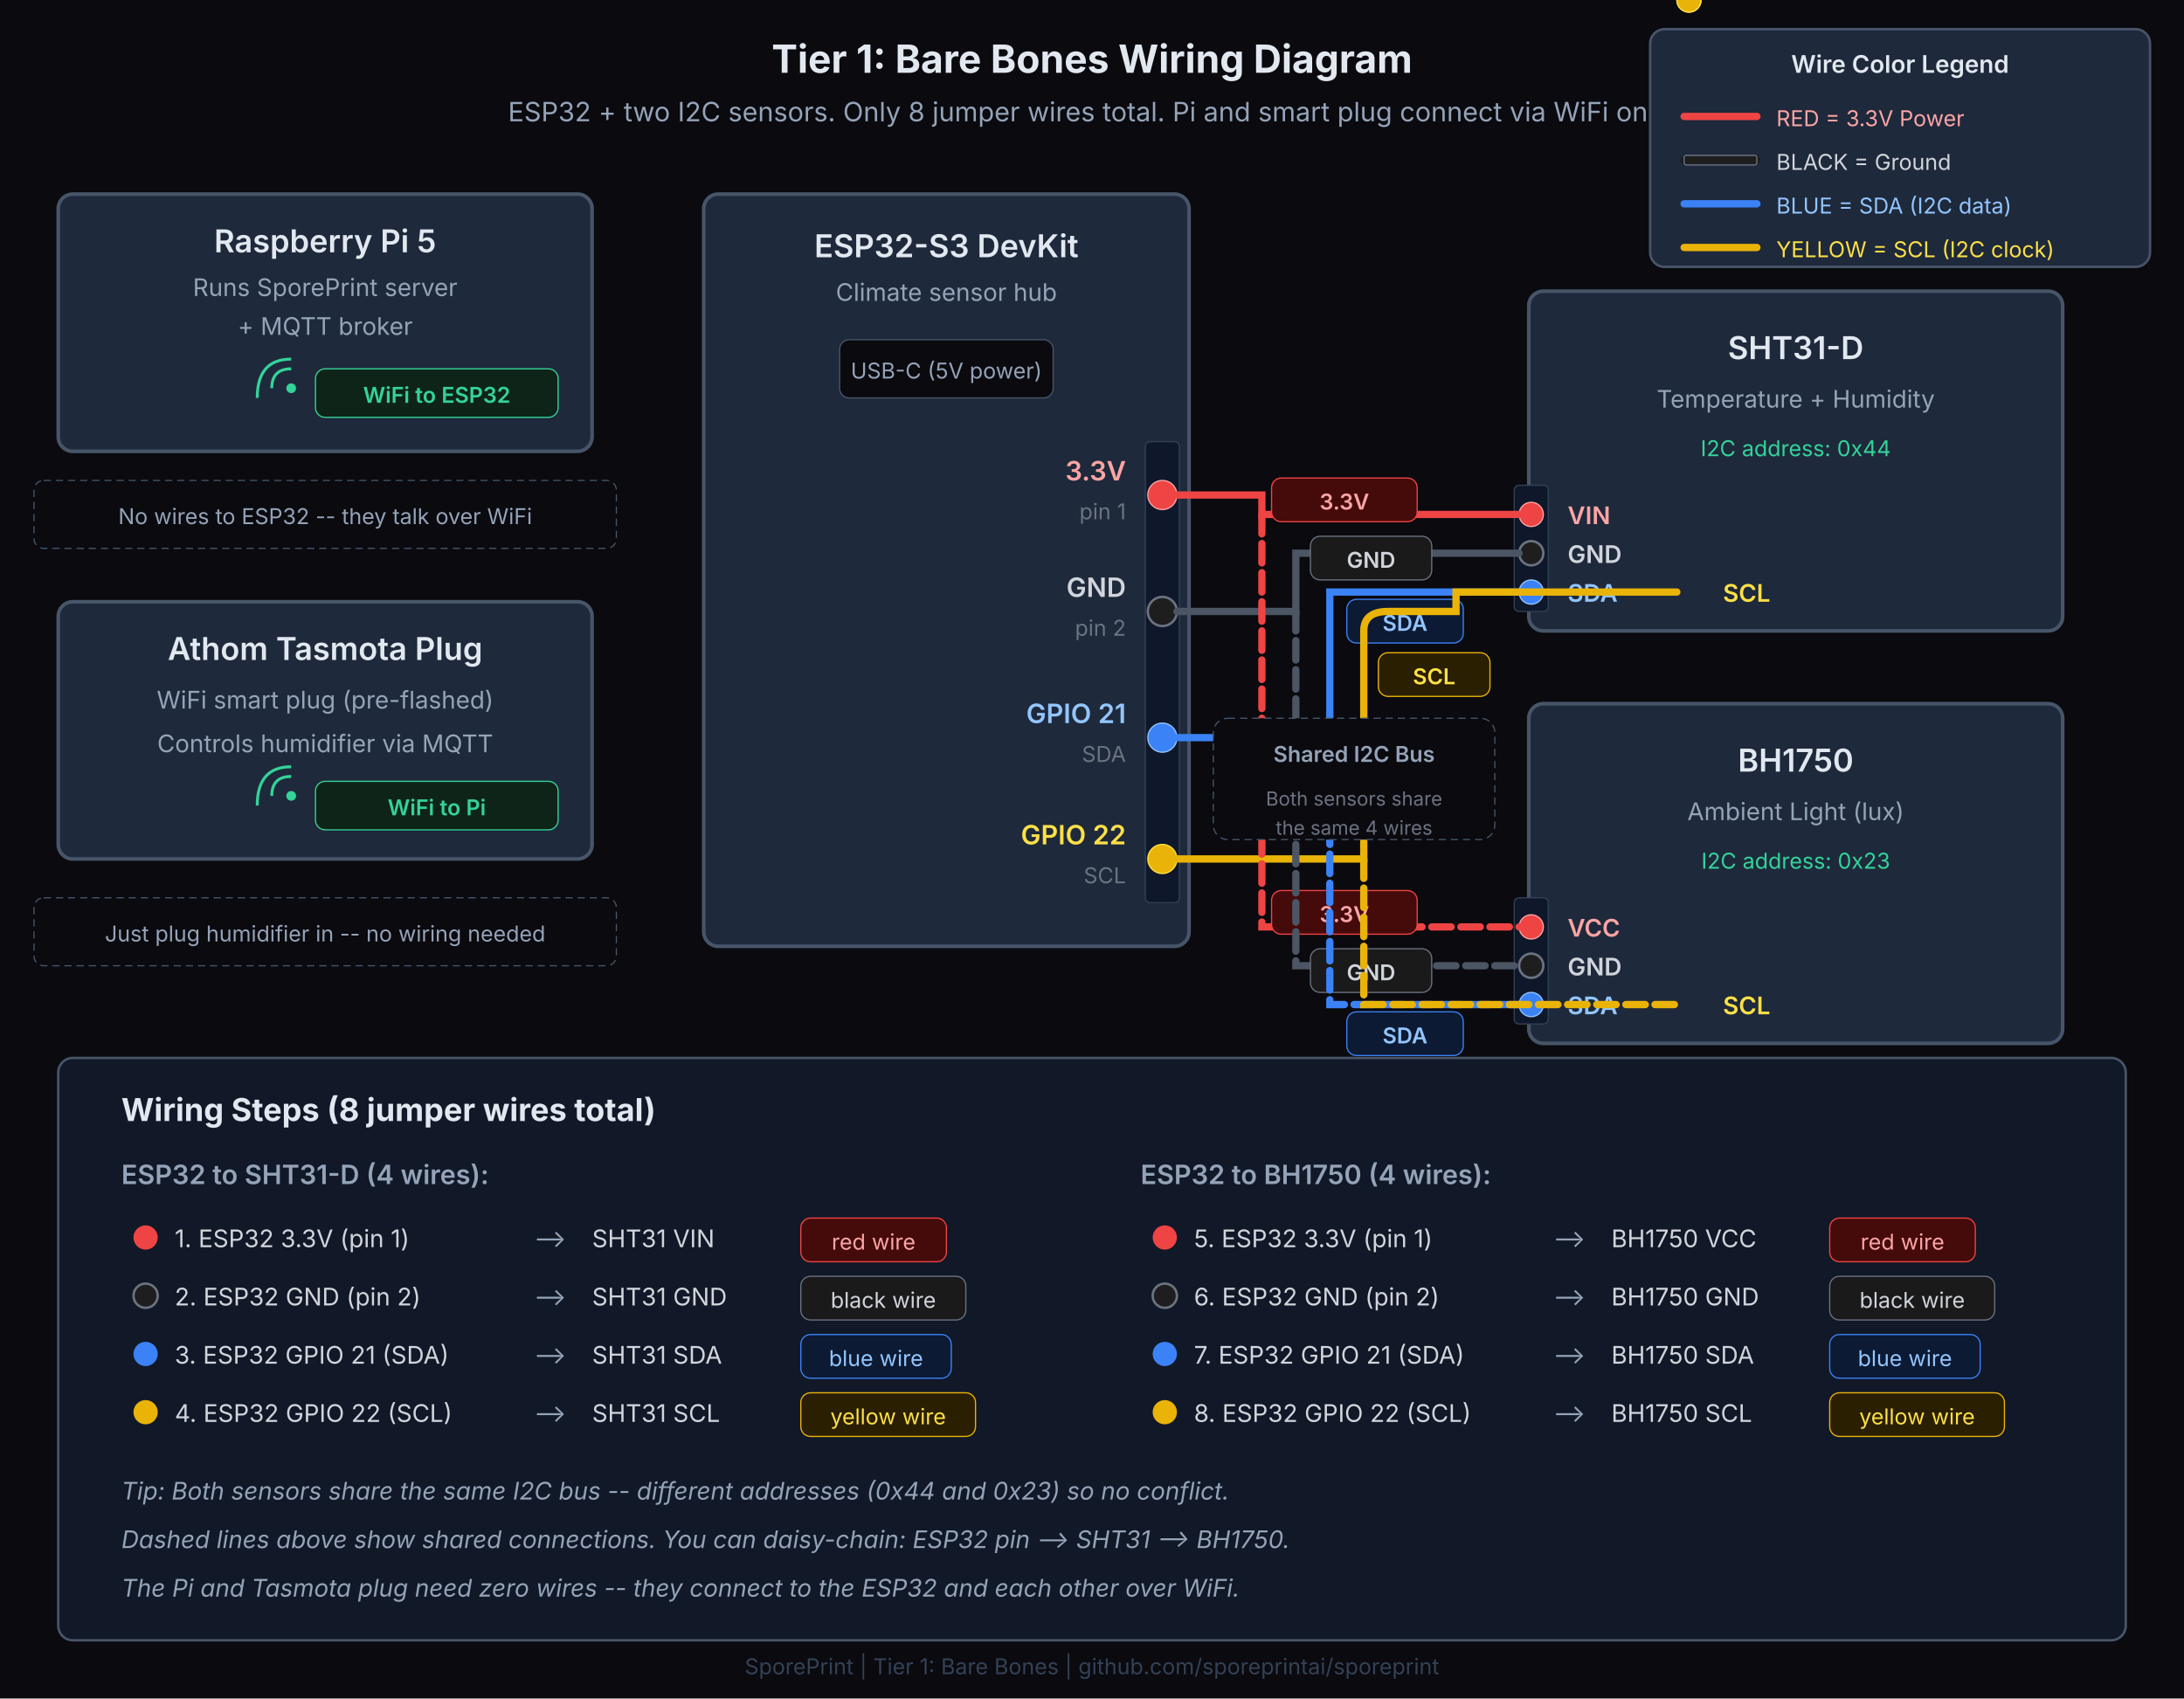
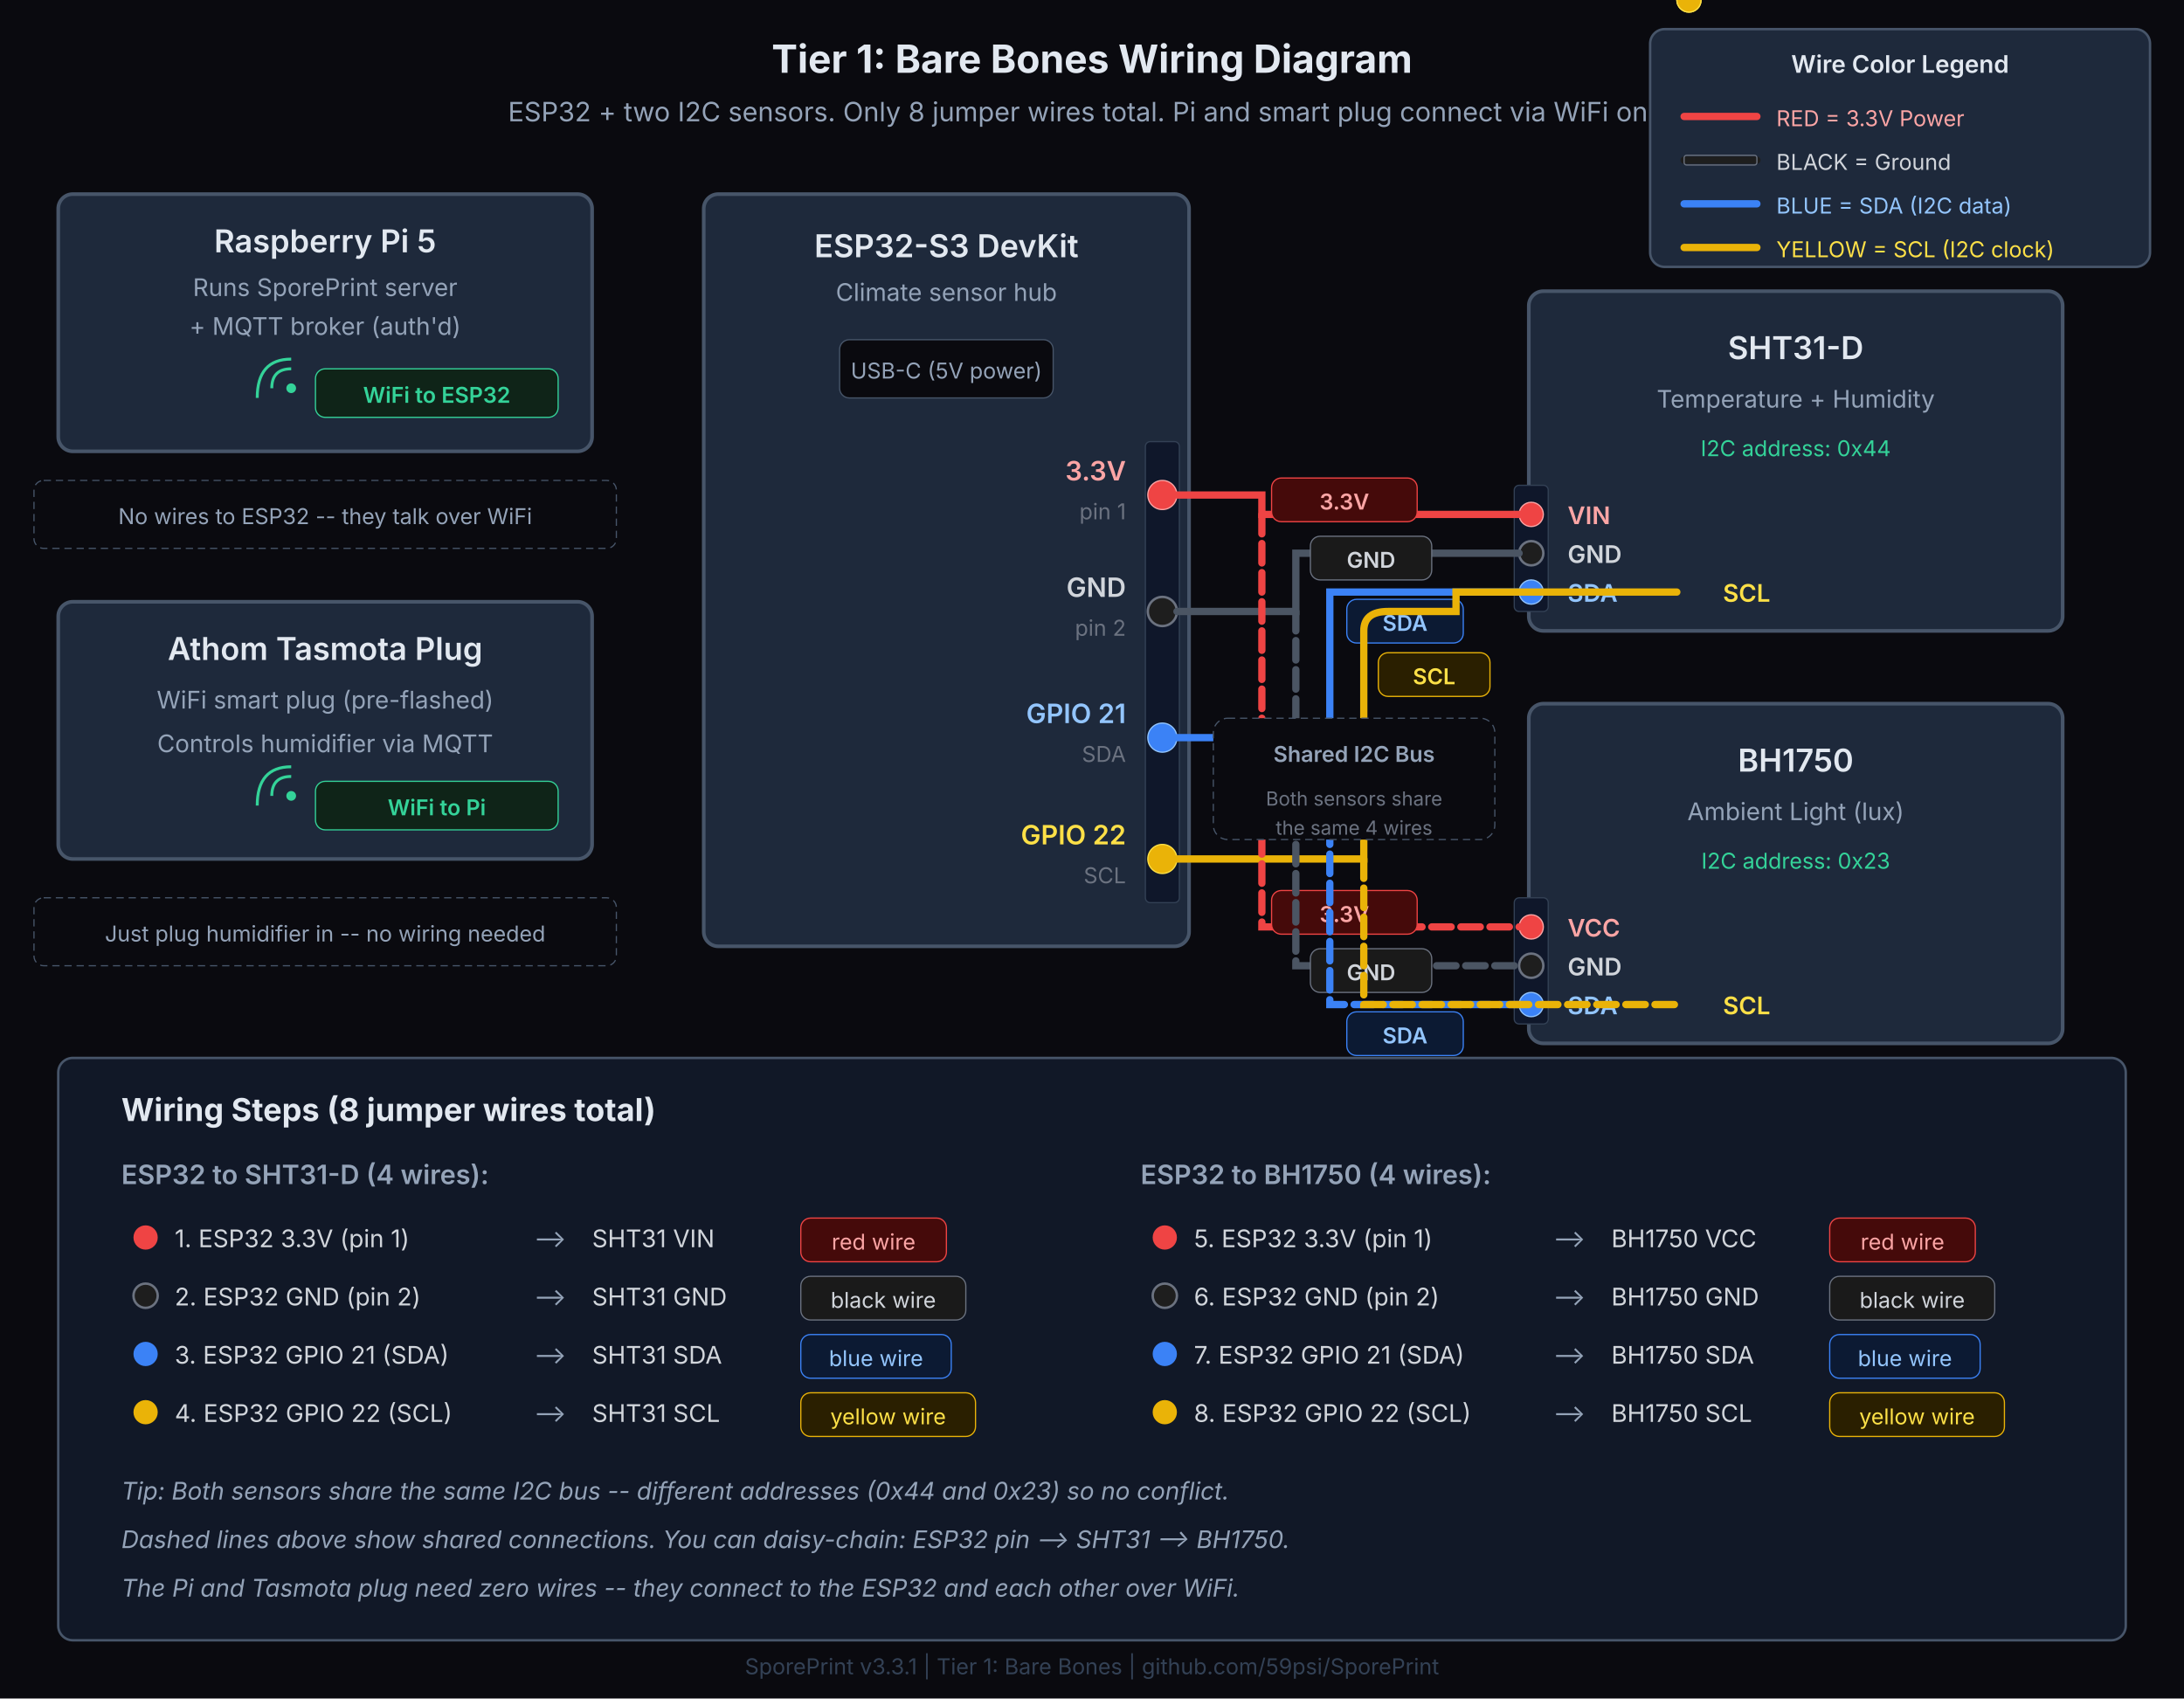
<svg xmlns="http://www.w3.org/2000/svg" viewBox="0 0 900 700" width="900" height="700">
  <rect width="900" height="700" fill="#0a0a0f" />
  <text x="450" y="30" text-anchor="middle" fill="#e2e8f0" font-family="system-ui, -apple-system, sans-serif" font-size="16" font-weight="700">Tier 1: Bare Bones Wiring Diagram</text>
  <text x="450" y="50" text-anchor="middle" fill="#94a3b8" font-family="system-ui, -apple-system, sans-serif" font-size="11">ESP32 + two I2C sensors. Only 8 jumper wires total. Pi and smart plug connect via WiFi only.</text>
  <rect x="680" y="12" width="206" height="98" rx="6" fill="#1e293b" stroke="#475569" stroke-width="1" />
  <text x="783" y="30" text-anchor="middle" fill="#e2e8f0" font-family="system-ui, -apple-system, sans-serif" font-size="10" font-weight="600">Wire Color Legend</text>
  <line x1="694" y1="48" x2="724" y2="48" stroke="#ef4444" stroke-width="3" stroke-linecap="round" />
  <text x="732" y="52" fill="#fca5a5" font-family="system-ui, -apple-system, sans-serif" font-size="9">RED = 3.3V Power</text>
  <line x1="694" y1="66" x2="724" y2="66" stroke="#1e1e1e" stroke-width="3" stroke-linecap="round" />
  <rect x="694" y="64" width="30" height="4" rx="1" fill="none" stroke="#6b7280" stroke-width="0.5" />
  <text x="732" y="70" fill="#d1d5db" font-family="system-ui, -apple-system, sans-serif" font-size="9">BLACK = Ground</text>
  <line x1="694" y1="84" x2="724" y2="84" stroke="#3b82f6" stroke-width="3" stroke-linecap="round" />
  <text x="732" y="88" fill="#93c5fd" font-family="system-ui, -apple-system, sans-serif" font-size="9">BLUE = SDA (I2C data)</text>
  <line x1="694" y1="102" x2="724" y2="102" stroke="#eab308" stroke-width="3" stroke-linecap="round" />
  <text x="732" y="106" fill="#fde047" font-family="system-ui, -apple-system, sans-serif" font-size="9">YELLOW = SCL (I2C clock)</text>
  <rect x="24" y="80" width="220" height="106" rx="6" fill="#1e293b" stroke="#475569" stroke-width="1.5" />
  <text x="134" y="104" text-anchor="middle" fill="#e2e8f0" font-family="system-ui, -apple-system, sans-serif" font-size="13" font-weight="600">Raspberry Pi 5</text>
  <text x="134" y="122" text-anchor="middle" fill="#94a3b8" font-family="system-ui, -apple-system, sans-serif" font-size="10">Runs SporePrint server</text>
-   <text x="134" y="138" text-anchor="middle" fill="#94a3b8" font-family="system-ui, -apple-system, sans-serif" font-size="10">+ MQTT broker</text>
+   <text x="134" y="138" text-anchor="middle" fill="#94a3b8" font-family="system-ui, -apple-system, sans-serif" font-size="10">+ MQTT broker (auth'd)</text>
  <path d="M 112 160 Q 112 152 120 152" fill="none" stroke="#34d399" stroke-width="1.2" />
  <path d="M 106 164 Q 106 148 120 148" fill="none" stroke="#34d399" stroke-width="1.2" />
  <circle cx="120" cy="160" r="2" fill="#34d399" />
  <rect x="130" y="152" width="100" height="20" rx="4" fill="#0f2418" stroke="#34d399" stroke-width="0.5" />
  <text x="180" y="166" text-anchor="middle" fill="#34d399" font-family="system-ui, -apple-system, sans-serif" font-size="9" font-weight="600">WiFi to ESP32</text>
  <rect x="14" y="198" width="240" height="28" rx="4" fill="#0a0a0f" stroke="#475569" stroke-width="0.5" stroke-dasharray="3,2" />
  <text x="134" y="216" text-anchor="middle" fill="#94a3b8" font-family="system-ui, -apple-system, sans-serif" font-size="9">No wires to ESP32 -- they talk over WiFi</text>
  <rect x="24" y="248" width="220" height="106" rx="6" fill="#1e293b" stroke="#475569" stroke-width="1.5" />
  <text x="134" y="272" text-anchor="middle" fill="#e2e8f0" font-family="system-ui, -apple-system, sans-serif" font-size="13" font-weight="600">Athom Tasmota Plug</text>
  <text x="134" y="292" text-anchor="middle" fill="#94a3b8" font-family="system-ui, -apple-system, sans-serif" font-size="10">WiFi smart plug (pre-flashed)</text>
  <text x="134" y="310" text-anchor="middle" fill="#94a3b8" font-family="system-ui, -apple-system, sans-serif" font-size="10">Controls humidifier via MQTT</text>
  <path d="M 112 328 Q 112 320 120 320" fill="none" stroke="#34d399" stroke-width="1.2" />
  <path d="M 106 332 Q 106 316 120 316" fill="none" stroke="#34d399" stroke-width="1.2" />
  <circle cx="120" cy="328" r="2" fill="#34d399" />
  <rect x="130" y="322" width="100" height="20" rx="4" fill="#0f2418" stroke="#34d399" stroke-width="0.5" />
  <text x="180" y="336" text-anchor="middle" fill="#34d399" font-family="system-ui, -apple-system, sans-serif" font-size="9" font-weight="600">WiFi to Pi</text>
  <rect x="14" y="370" width="240" height="28" rx="4" fill="#0a0a0f" stroke="#475569" stroke-width="0.5" stroke-dasharray="3,2" />
  <text x="134" y="388" text-anchor="middle" fill="#94a3b8" font-family="system-ui, -apple-system, sans-serif" font-size="9">Just plug humidifier in -- no wiring needed</text>
  <rect x="290" y="80" width="200" height="310" rx="6" fill="#1e293b" stroke="#475569" stroke-width="1.5" />
  <text x="390" y="106" text-anchor="middle" fill="#e2e8f0" font-family="system-ui, -apple-system, sans-serif" font-size="13" font-weight="600">ESP32-S3 DevKit</text>
  <text x="390" y="124" text-anchor="middle" fill="#94a3b8" font-family="system-ui, -apple-system, sans-serif" font-size="10">Climate sensor hub</text>
  <rect x="346" y="140" width="88" height="24" rx="4" fill="#0a0a0f" stroke="#475569" stroke-width="0.5" />
  <text x="390" y="156" text-anchor="middle" fill="#94a3b8" font-family="system-ui, -apple-system, sans-serif" font-size="9">USB-C (5V power)</text>
  <rect x="472" y="182" width="14" height="190" rx="2" fill="#0f172a" stroke="#334155" stroke-width="0.5" />
  <circle cx="479" cy="204" r="6" fill="#ef4444" stroke="#fca5a5" stroke-width="0.5" />
  <text x="464" y="198" text-anchor="end" fill="#fca5a5" font-family="system-ui, -apple-system, sans-serif" font-size="11" font-weight="600">3.3V</text>
  <text x="464" y="214" text-anchor="end" fill="#6b7280" font-family="system-ui, -apple-system, sans-serif" font-size="9">pin 1</text>
  <circle cx="479" cy="252" r="6" fill="#1e1e1e" stroke="#6b7280" stroke-width="1" />
  <text x="464" y="246" text-anchor="end" fill="#d1d5db" font-family="system-ui, -apple-system, sans-serif" font-size="11" font-weight="600">GND</text>
  <text x="464" y="262" text-anchor="end" fill="#6b7280" font-family="system-ui, -apple-system, sans-serif" font-size="9">pin 2</text>
  <circle cx="479" cy="304" r="6" fill="#3b82f6" stroke="#93c5fd" stroke-width="0.5" />
  <text x="464" y="298" text-anchor="end" fill="#93c5fd" font-family="system-ui, -apple-system, sans-serif" font-size="11" font-weight="600">GPIO 21</text>
  <text x="464" y="314" text-anchor="end" fill="#6b7280" font-family="system-ui, -apple-system, sans-serif" font-size="9">SDA</text>
  <circle cx="479" cy="354" r="6" fill="#eab308" stroke="#fde047" stroke-width="0.5" />
  <text x="464" y="348" text-anchor="end" fill="#fde047" font-family="system-ui, -apple-system, sans-serif" font-size="11" font-weight="600">GPIO 22</text>
  <text x="464" y="364" text-anchor="end" fill="#6b7280" font-family="system-ui, -apple-system, sans-serif" font-size="9">SCL</text>
  <rect x="630" y="120" width="220" height="140" rx="6" fill="#1e293b" stroke="#475569" stroke-width="1.5" />
  <text x="740" y="148" text-anchor="middle" fill="#e2e8f0" font-family="system-ui, -apple-system, sans-serif" font-size="13" font-weight="600">SHT31-D</text>
  <text x="740" y="168" text-anchor="middle" fill="#94a3b8" font-family="system-ui, -apple-system, sans-serif" font-size="10">Temperature + Humidity</text>
  <text x="740" y="188" text-anchor="middle" fill="#34d399" font-family="system-ui, -apple-system, sans-serif" font-size="9">I2C address: 0x44</text>
  <rect x="624" y="200" width="14" height="52" rx="2" fill="#0f172a" stroke="#334155" stroke-width="0.5" />
  <circle cx="631" cy="212" r="5" fill="#ef4444" stroke="#fca5a5" stroke-width="0.5" />
  <text x="646" y="216" fill="#fca5a5" font-family="system-ui, -apple-system, sans-serif" font-size="10" font-weight="600">VIN</text>
  <circle cx="631" cy="228" r="5" fill="#1e1e1e" stroke="#6b7280" stroke-width="1" />
  <text x="646" y="232" fill="#d1d5db" font-family="system-ui, -apple-system, sans-serif" font-size="10" font-weight="600">GND</text>
  <circle cx="631" cy="244" r="5" fill="#3b82f6" stroke="#93c5fd" stroke-width="0.5" />
  <text x="646" y="248" fill="#93c5fd" font-family="system-ui, -apple-system, sans-serif" font-size="10" font-weight="600">SDA</text>
  <rect x="630" y="290" width="220" height="140" rx="6" fill="#1e293b" stroke="#475569" stroke-width="1.5" />
  <text x="740" y="318" text-anchor="middle" fill="#e2e8f0" font-family="system-ui, -apple-system, sans-serif" font-size="13" font-weight="600">BH1750</text>
  <text x="740" y="338" text-anchor="middle" fill="#94a3b8" font-family="system-ui, -apple-system, sans-serif" font-size="10">Ambient Light (lux)</text>
  <text x="740" y="358" text-anchor="middle" fill="#34d399" font-family="system-ui, -apple-system, sans-serif" font-size="9">I2C address: 0x23</text>
  <rect x="624" y="370" width="14" height="52" rx="2" fill="#0f172a" stroke="#334155" stroke-width="0.5" />
  <circle cx="631" cy="382" r="5" fill="#ef4444" stroke="#fca5a5" stroke-width="0.5" />
  <text x="646" y="386" fill="#fca5a5" font-family="system-ui, -apple-system, sans-serif" font-size="10" font-weight="600">VCC</text>
  <circle cx="631" cy="398" r="5" fill="#1e1e1e" stroke="#6b7280" stroke-width="1" />
  <text x="646" y="402" fill="#d1d5db" font-family="system-ui, -apple-system, sans-serif" font-size="10" font-weight="600">GND</text>
  <circle cx="631" cy="414" r="5" fill="#3b82f6" stroke="#93c5fd" stroke-width="0.5" />
  <text x="646" y="418" fill="#93c5fd" font-family="system-ui, -apple-system, sans-serif" font-size="10" font-weight="600">SDA</text>
  <circle cx="696" y="244" r="5" fill="#eab308" stroke="#fde047" stroke-width="0.5" />
  <text x="710" y="248" fill="#fde047" font-family="system-ui, -apple-system, sans-serif" font-size="10" font-weight="600">SCL</text>
  <circle cx="696" y="414" r="5" fill="#eab308" stroke="#fde047" stroke-width="0.5" />
  <text x="710" y="418" fill="#fde047" font-family="system-ui, -apple-system, sans-serif" font-size="10" font-weight="600">SCL</text>
  <path d="M 485 204 L 520 204 L 520 212 L 626 212" fill="none" stroke="#ef4444" stroke-width="3" stroke-linecap="round" />
  <g>
    <rect x="524" y="197" width="60" height="18" rx="4" fill="#450a0a" stroke="#ef4444" stroke-width="0.5" />
    <text x="554" y="210" text-anchor="middle" fill="#fca5a5" font-family="system-ui, -apple-system, sans-serif" font-size="9" font-weight="600">3.3V</text>
  </g>
  <path d="M 485 252 L 534 252 L 534 228 L 626 228" fill="none" stroke="#4b5563" stroke-width="3" stroke-linecap="round" />
  <g>
    <rect x="540" y="221" width="50" height="18" rx="4" fill="#1a1a1a" stroke="#6b7280" stroke-width="0.5" />
    <text x="565" y="234" text-anchor="middle" fill="#d1d5db" font-family="system-ui, -apple-system, sans-serif" font-size="9" font-weight="600">GND</text>
  </g>
  <path d="M 485 304 L 548 304 L 548 244 L 626 244" fill="none" stroke="#3b82f6" stroke-width="3" stroke-linecap="round" />
  <g>
    <rect x="555" y="247" width="48" height="18" rx="4" fill="#0c1a33" stroke="#3b82f6" stroke-width="0.5" />
    <text x="579" y="260" text-anchor="middle" fill="#93c5fd" font-family="system-ui, -apple-system, sans-serif" font-size="9" font-weight="600">SDA</text>
  </g>
  <path d="M 485 354 L 562 354 L 562 260 Q 562 252 572 252 L 600 252 L 600 244 L 691 244" fill="none" stroke="#eab308" stroke-width="3" stroke-linecap="round" />
  <g>
    <rect x="568" y="269" width="46" height="18" rx="4" fill="#2a1f00" stroke="#eab308" stroke-width="0.5" />
    <text x="591" y="282" text-anchor="middle" fill="#fde047" font-family="system-ui, -apple-system, sans-serif" font-size="9" font-weight="600">SCL</text>
  </g>
  <path d="M 520 212 L 520 382 L 626 382" fill="none" stroke="#ef4444" stroke-width="3" stroke-linecap="round" stroke-dasharray="8,4" />
  <g>
    <rect x="524" y="367" width="60" height="18" rx="4" fill="#450a0a" stroke="#ef4444" stroke-width="0.5" />
    <text x="554" y="380" text-anchor="middle" fill="#fca5a5" font-family="system-ui, -apple-system, sans-serif" font-size="9" font-weight="600">3.3V</text>
  </g>
  <path d="M 534 252 L 534 398 L 626 398" fill="none" stroke="#4b5563" stroke-width="3" stroke-linecap="round" stroke-dasharray="8,4" />
  <g>
    <rect x="540" y="391" width="50" height="18" rx="4" fill="#1a1a1a" stroke="#6b7280" stroke-width="0.5" />
    <text x="565" y="404" text-anchor="middle" fill="#d1d5db" font-family="system-ui, -apple-system, sans-serif" font-size="9" font-weight="600">GND</text>
  </g>
  <path d="M 548 304 L 548 414 L 626 414" fill="none" stroke="#3b82f6" stroke-width="3" stroke-linecap="round" stroke-dasharray="8,4" />
  <g>
    <rect x="555" y="417" width="48" height="18" rx="4" fill="#0c1a33" stroke="#3b82f6" stroke-width="0.5" />
    <text x="579" y="430" text-anchor="middle" fill="#93c5fd" font-family="system-ui, -apple-system, sans-serif" font-size="9" font-weight="600">SDA</text>
  </g>
  <path d="M 562 354 L 562 414 L 691 414" fill="none" stroke="#eab308" stroke-width="3" stroke-linecap="round" stroke-dasharray="8,4" />
  <g>
    <rect x="568" y="440" width="46" height="18" rx="4" fill="#2a1f00" stroke="#eab308" stroke-width="0.5" />
    <text x="591" y="453" text-anchor="middle" fill="#fde047" font-family="system-ui, -apple-system, sans-serif" font-size="9" font-weight="600">SCL</text>
  </g>
  <rect x="500" y="296" width="116" height="50" rx="6" fill="#0a0a0f" stroke="#475569" stroke-width="0.5" stroke-dasharray="3,2" />
  <text x="558" y="314" text-anchor="middle" fill="#94a3b8" font-family="system-ui, -apple-system, sans-serif" font-size="9" font-weight="600">Shared I2C Bus</text>
  <text x="558" y="332" text-anchor="middle" fill="#6b7280" font-family="system-ui, -apple-system, sans-serif" font-size="8">Both sensors share</text>
  <text x="558" y="344" text-anchor="middle" fill="#6b7280" font-family="system-ui, -apple-system, sans-serif" font-size="8">the same 4 wires</text>
  <rect x="24" y="436" width="852" height="240" rx="6" fill="#111827" stroke="#475569" stroke-width="1" />
  <text x="50" y="462" fill="#e2e8f0" font-family="system-ui, -apple-system, sans-serif" font-size="13" font-weight="700">Wiring Steps (8 jumper wires total)</text>
  <text x="50" y="488" fill="#94a3b8" font-family="system-ui, -apple-system, sans-serif" font-size="11" font-weight="600">ESP32 to SHT31-D (4 wires):</text>
  <circle cx="60" cy="510" r="5" fill="#ef4444" />
  <text x="72" y="514" fill="#d1d5db" font-family="system-ui, -apple-system, sans-serif" font-size="10">1. ESP32 3.3V (pin 1)</text>
  <text x="220" y="514" fill="#94a3b8" font-family="system-ui, -apple-system, sans-serif" font-size="10">--&gt;</text>
  <text x="244" y="514" fill="#d1d5db" font-family="system-ui, -apple-system, sans-serif" font-size="10">SHT31 VIN</text>
  <rect x="330" y="502" width="60" height="18" rx="4" fill="#450a0a" stroke="#ef4444" stroke-width="0.5" />
  <text x="360" y="515" text-anchor="middle" fill="#fca5a5" font-family="system-ui, -apple-system, sans-serif" font-size="9">red wire</text>
  <circle cx="60" cy="534" r="5" fill="#1e1e1e" stroke="#6b7280" stroke-width="1" />
  <text x="72" y="538" fill="#d1d5db" font-family="system-ui, -apple-system, sans-serif" font-size="10">2. ESP32 GND (pin 2)</text>
  <text x="220" y="538" fill="#94a3b8" font-family="system-ui, -apple-system, sans-serif" font-size="10">--&gt;</text>
  <text x="244" y="538" fill="#d1d5db" font-family="system-ui, -apple-system, sans-serif" font-size="10">SHT31 GND</text>
  <rect x="330" y="526" width="68" height="18" rx="4" fill="#1a1a1a" stroke="#6b7280" stroke-width="0.5" />
  <text x="364" y="539" text-anchor="middle" fill="#d1d5db" font-family="system-ui, -apple-system, sans-serif" font-size="9">black wire</text>
  <circle cx="60" cy="558" r="5" fill="#3b82f6" />
  <text x="72" y="562" fill="#d1d5db" font-family="system-ui, -apple-system, sans-serif" font-size="10">3. ESP32 GPIO 21 (SDA)</text>
  <text x="220" y="562" fill="#94a3b8" font-family="system-ui, -apple-system, sans-serif" font-size="10">--&gt;</text>
  <text x="244" y="562" fill="#d1d5db" font-family="system-ui, -apple-system, sans-serif" font-size="10">SHT31 SDA</text>
  <rect x="330" y="550" width="62" height="18" rx="4" fill="#0c1a33" stroke="#3b82f6" stroke-width="0.5" />
  <text x="361" y="563" text-anchor="middle" fill="#93c5fd" font-family="system-ui, -apple-system, sans-serif" font-size="9">blue wire</text>
  <circle cx="60" cy="582" r="5" fill="#eab308" />
  <text x="72" y="586" fill="#d1d5db" font-family="system-ui, -apple-system, sans-serif" font-size="10">4. ESP32 GPIO 22 (SCL)</text>
  <text x="220" y="586" fill="#94a3b8" font-family="system-ui, -apple-system, sans-serif" font-size="10">--&gt;</text>
  <text x="244" y="586" fill="#d1d5db" font-family="system-ui, -apple-system, sans-serif" font-size="10">SHT31 SCL</text>
  <rect x="330" y="574" width="72" height="18" rx="4" fill="#2a1f00" stroke="#eab308" stroke-width="0.5" />
  <text x="366" y="587" text-anchor="middle" fill="#fde047" font-family="system-ui, -apple-system, sans-serif" font-size="9">yellow wire</text>
  <text x="470" y="488" fill="#94a3b8" font-family="system-ui, -apple-system, sans-serif" font-size="11" font-weight="600">ESP32 to BH1750 (4 wires):</text>
  <circle cx="480" cy="510" r="5" fill="#ef4444" />
  <text x="492" y="514" fill="#d1d5db" font-family="system-ui, -apple-system, sans-serif" font-size="10">5. ESP32 3.3V (pin 1)</text>
  <text x="640" y="514" fill="#94a3b8" font-family="system-ui, -apple-system, sans-serif" font-size="10">--&gt;</text>
  <text x="664" y="514" fill="#d1d5db" font-family="system-ui, -apple-system, sans-serif" font-size="10">BH1750 VCC</text>
  <rect x="754" y="502" width="60" height="18" rx="4" fill="#450a0a" stroke="#ef4444" stroke-width="0.5" />
  <text x="784" y="515" text-anchor="middle" fill="#fca5a5" font-family="system-ui, -apple-system, sans-serif" font-size="9">red wire</text>
  <circle cx="480" cy="534" r="5" fill="#1e1e1e" stroke="#6b7280" stroke-width="1" />
  <text x="492" y="538" fill="#d1d5db" font-family="system-ui, -apple-system, sans-serif" font-size="10">6. ESP32 GND (pin 2)</text>
  <text x="640" y="538" fill="#94a3b8" font-family="system-ui, -apple-system, sans-serif" font-size="10">--&gt;</text>
  <text x="664" y="538" fill="#d1d5db" font-family="system-ui, -apple-system, sans-serif" font-size="10">BH1750 GND</text>
  <rect x="754" y="526" width="68" height="18" rx="4" fill="#1a1a1a" stroke="#6b7280" stroke-width="0.5" />
  <text x="788" y="539" text-anchor="middle" fill="#d1d5db" font-family="system-ui, -apple-system, sans-serif" font-size="9">black wire</text>
  <circle cx="480" cy="558" r="5" fill="#3b82f6" />
  <text x="492" y="562" fill="#d1d5db" font-family="system-ui, -apple-system, sans-serif" font-size="10">7. ESP32 GPIO 21 (SDA)</text>
  <text x="640" y="562" fill="#94a3b8" font-family="system-ui, -apple-system, sans-serif" font-size="10">--&gt;</text>
  <text x="664" y="562" fill="#d1d5db" font-family="system-ui, -apple-system, sans-serif" font-size="10">BH1750 SDA</text>
  <rect x="754" y="550" width="62" height="18" rx="4" fill="#0c1a33" stroke="#3b82f6" stroke-width="0.5" />
  <text x="785" y="563" text-anchor="middle" fill="#93c5fd" font-family="system-ui, -apple-system, sans-serif" font-size="9">blue wire</text>
  <circle cx="480" cy="582" r="5" fill="#eab308" />
  <text x="492" y="586" fill="#d1d5db" font-family="system-ui, -apple-system, sans-serif" font-size="10">8. ESP32 GPIO 22 (SCL)</text>
  <text x="640" y="586" fill="#94a3b8" font-family="system-ui, -apple-system, sans-serif" font-size="10">--&gt;</text>
  <text x="664" y="586" fill="#d1d5db" font-family="system-ui, -apple-system, sans-serif" font-size="10">BH1750 SCL</text>
  <rect x="754" y="574" width="72" height="18" rx="4" fill="#2a1f00" stroke="#eab308" stroke-width="0.5" />
  <text x="790" y="587" text-anchor="middle" fill="#fde047" font-family="system-ui, -apple-system, sans-serif" font-size="9">yellow wire</text>
  <text x="50" y="618" fill="#94a3b8" font-family="system-ui, -apple-system, sans-serif" font-size="10" font-style="italic">Tip: Both sensors share the same I2C bus -- different addresses (0x44 and 0x23) so no conflict.</text>
  <text x="50" y="638" fill="#94a3b8" font-family="system-ui, -apple-system, sans-serif" font-size="10" font-style="italic">Dashed lines above show shared connections. You can daisy-chain: ESP32 pin --&gt; SHT31 --&gt; BH1750.</text>
  <text x="50" y="658" fill="#94a3b8" font-family="system-ui, -apple-system, sans-serif" font-size="10" font-style="italic">The Pi and Tasmota plug need zero wires -- they connect to the ESP32 and each other over WiFi.</text>
-   <text x="450" y="690" text-anchor="middle" fill="#334155" font-family="system-ui, -apple-system, sans-serif" font-size="9">SporePrint  |  Tier 1: Bare Bones  |  github.com/sporeprintai/sporeprint</text>
+   <text x="450" y="690" text-anchor="middle" fill="#334155" font-family="system-ui, -apple-system, sans-serif" font-size="9">SporePrint v3.3.1  |  Tier 1: Bare Bones  |  github.com/59psi/SporePrint</text>
</svg>
